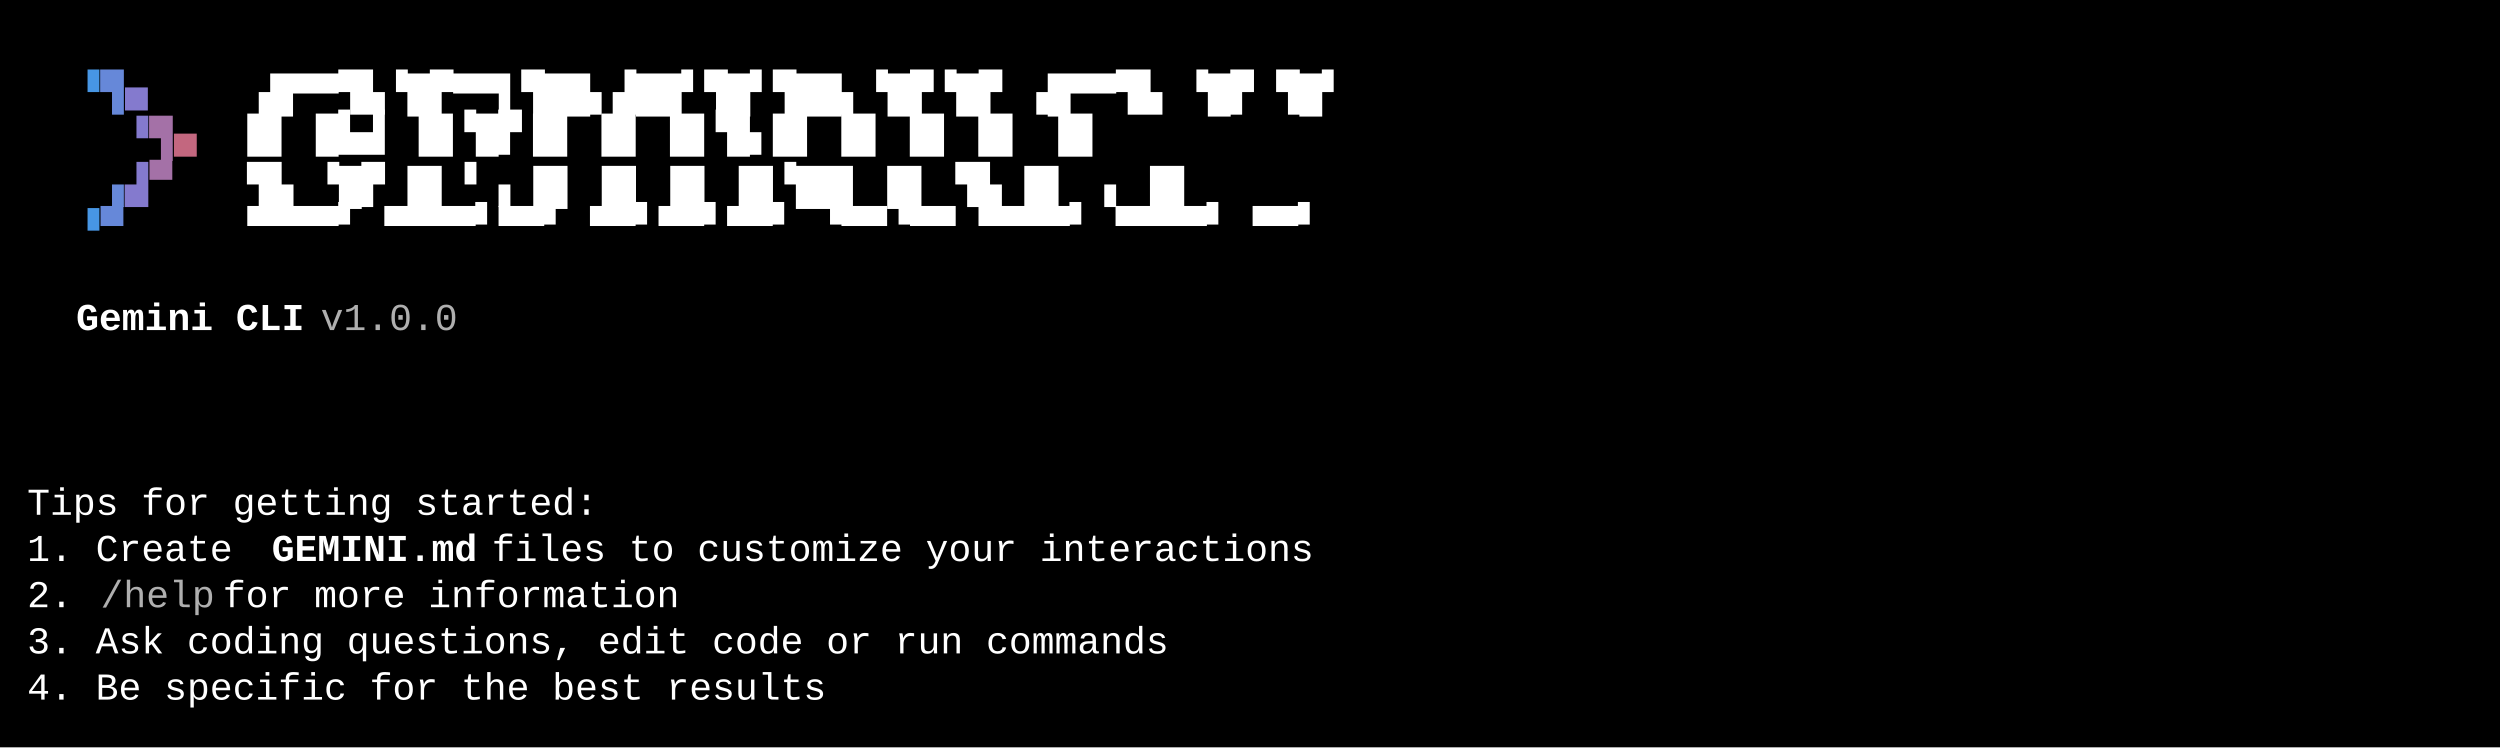
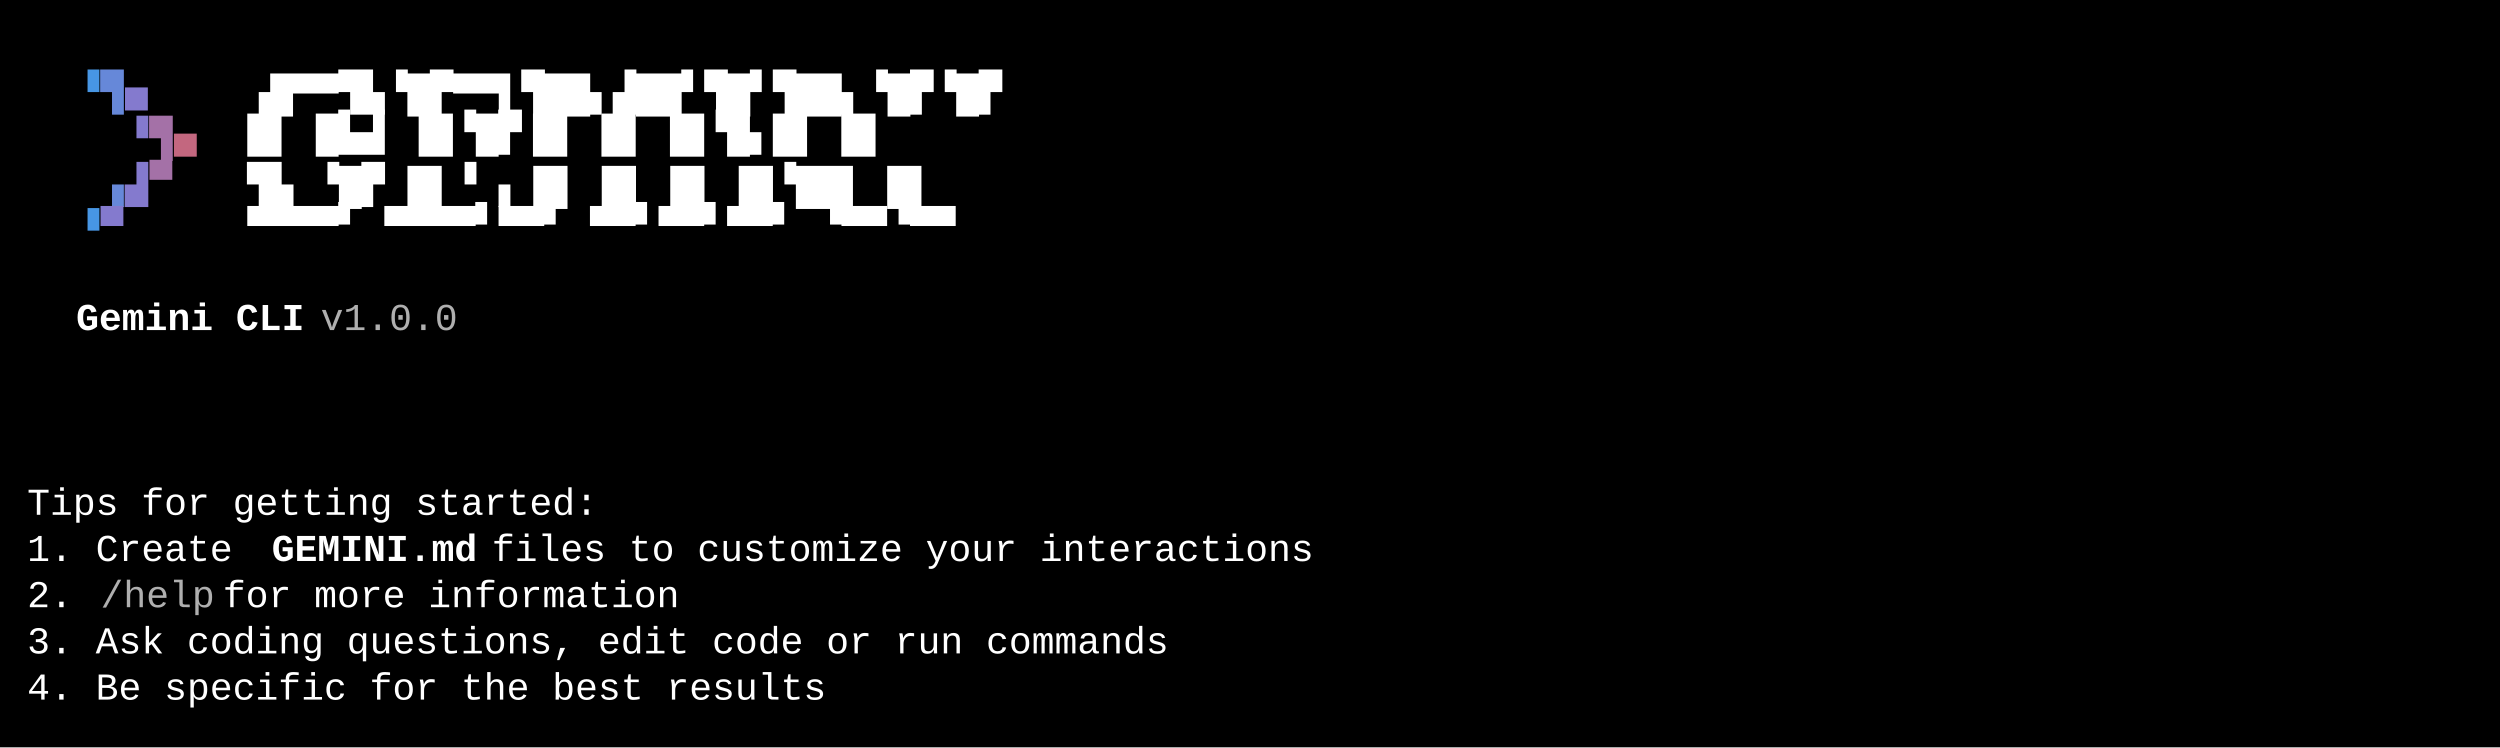
<svg xmlns="http://www.w3.org/2000/svg" width="920" height="275" viewBox="0 0 920 275">
  <style>
    text { font-family: Consolas, "Courier New", monospace; font-size: 14px; dominant-baseline: text-before-edge; white-space: pre; }
  </style>
  <rect width="920" height="275" fill="#000000" />
  <g transform="translate(10, 10)">
    <text x="18" y="19" fill="#4796e4" textLength="9" lengthAdjust="spacingAndGlyphs">▝</text>
    <text x="27" y="19" fill="#6688d9" textLength="9" lengthAdjust="spacingAndGlyphs">▜</text>
    <text x="36" y="19" fill="#847ace" textLength="9" lengthAdjust="spacingAndGlyphs">▄</text>
-     <text x="81" y="19" fill="#ffffff" textLength="477" lengthAdjust="spacingAndGlyphs">▗█▀▀▜▙▝█▛▀▀▌▜██▖▟██▘▜█▘▜██▖▝█▛▝█▛   ▗█▀▀▜▙ ▝█▛    ▜█▘</text>
+     <text x="81" y="19" fill="#ffffff" textLength="297" lengthAdjust="spacingAndGlyphs">▗█▀▀▜▙▝█▛▀▀▌▜██▖▟██▘▜█▘▜██▖▝█▛▝█▛</text>
    <text x="36" y="36" fill="#847ace" textLength="9" lengthAdjust="spacingAndGlyphs">▝</text>
    <text x="45" y="36" fill="#a471a7" textLength="9" lengthAdjust="spacingAndGlyphs">▜</text>
    <text x="54" y="36" fill="#c3677f" textLength="9" lengthAdjust="spacingAndGlyphs">▄</text>
-     <text x="81" y="36" fill="#ffffff" textLength="477" lengthAdjust="spacingAndGlyphs">█▌     █▙▟  ▐█▝█▛▐█ ▐█ ▐█▝█▖█▌ █▌   █▌     █▌     ▐█ </text>
+     <text x="81" y="36" fill="#ffffff" textLength="297" lengthAdjust="spacingAndGlyphs">█▌     █▙▟  ▐█▝█▛▐█ ▐█ ▐█▝█▖█▌ █▌</text>
    <text x="27" y="53" fill="#6688d9" textLength="9" lengthAdjust="spacingAndGlyphs">▗</text>
    <text x="36" y="53" fill="#847ace" textLength="9" lengthAdjust="spacingAndGlyphs">▟</text>
    <text x="45" y="53" fill="#a471a7" textLength="9" lengthAdjust="spacingAndGlyphs">▀</text>
-     <text x="81" y="53" fill="#ffffff" textLength="468" lengthAdjust="spacingAndGlyphs">▜▙ ▝█▛ █▌▝ ▖▐█   ▐█ ▐█ ▐█▝██▌ █▌   ▜▙     █▌  ▗  ▐█ </text>
+     <text x="81" y="53" fill="#ffffff" textLength="288" lengthAdjust="spacingAndGlyphs">▜▙ ▝█▛ █▌▝ ▖▐█   ▐█ ▐█ ▐█▝██▌ █▌</text>
    <text x="18" y="70" fill="#4796e4" textLength="9" lengthAdjust="spacingAndGlyphs">▝</text>
-     <text x="27" y="70" fill="#6688d9" textLength="9" lengthAdjust="spacingAndGlyphs">▀</text>
-     <text x="81" y="70" fill="#ffffff" textLength="468" lengthAdjust="spacingAndGlyphs"> ▀▀▀▀▘ ▀▀▀▀▘▀▀▘  ▀▀▘▀▀▘▀▀▘ ▝▀▀▝▀▀    ▀▀▀▀▘ ▀▀▀▀▘ ▀▀▘</text>
+     <text x="27" y="70" fill="#847ace" textLength="9" lengthAdjust="spacingAndGlyphs">▀</text>
+     <text x="81" y="70" fill="#ffffff" textLength="297" lengthAdjust="spacingAndGlyphs"> ▀▀▀▀▘ ▀▀▀▀▘▀▀▘  ▀▀▘▀▀▘▀▀▘ ▝▀▀▝▀▀</text>
    <text x="18" y="104" fill="#ffffff" textLength="90" lengthAdjust="spacingAndGlyphs" font-weight="bold">Gemini CLI</text>
    <text x="108" y="104" fill="#afafaf" textLength="63" lengthAdjust="spacingAndGlyphs"> v1.0.0</text>
    <text x="0" y="172" fill="#ffffff" textLength="225" lengthAdjust="spacingAndGlyphs">Tips for getting started:</text>
    <text x="0" y="189" fill="#ffffff" textLength="90" lengthAdjust="spacingAndGlyphs">1. Create </text>
    <text x="90" y="189" fill="#ffffff" textLength="81" lengthAdjust="spacingAndGlyphs" font-weight="bold">GEMINI.md</text>
    <text x="171" y="189" fill="#ffffff" textLength="333" lengthAdjust="spacingAndGlyphs"> files to customize your interactions</text>
    <text x="0" y="206" fill="#ffffff" textLength="27" lengthAdjust="spacingAndGlyphs">2. </text>
    <text x="27" y="206" fill="#afafaf" textLength="45" lengthAdjust="spacingAndGlyphs">/help</text>
    <text x="72" y="206" fill="#ffffff" textLength="189" lengthAdjust="spacingAndGlyphs"> for more information</text>
    <text x="0" y="223" fill="#ffffff" textLength="450" lengthAdjust="spacingAndGlyphs">3. Ask coding questions, edit code or run commands</text>
    <text x="0" y="240" fill="#ffffff" textLength="315" lengthAdjust="spacingAndGlyphs">4. Be specific for the best results</text>
  </g>
</svg>
